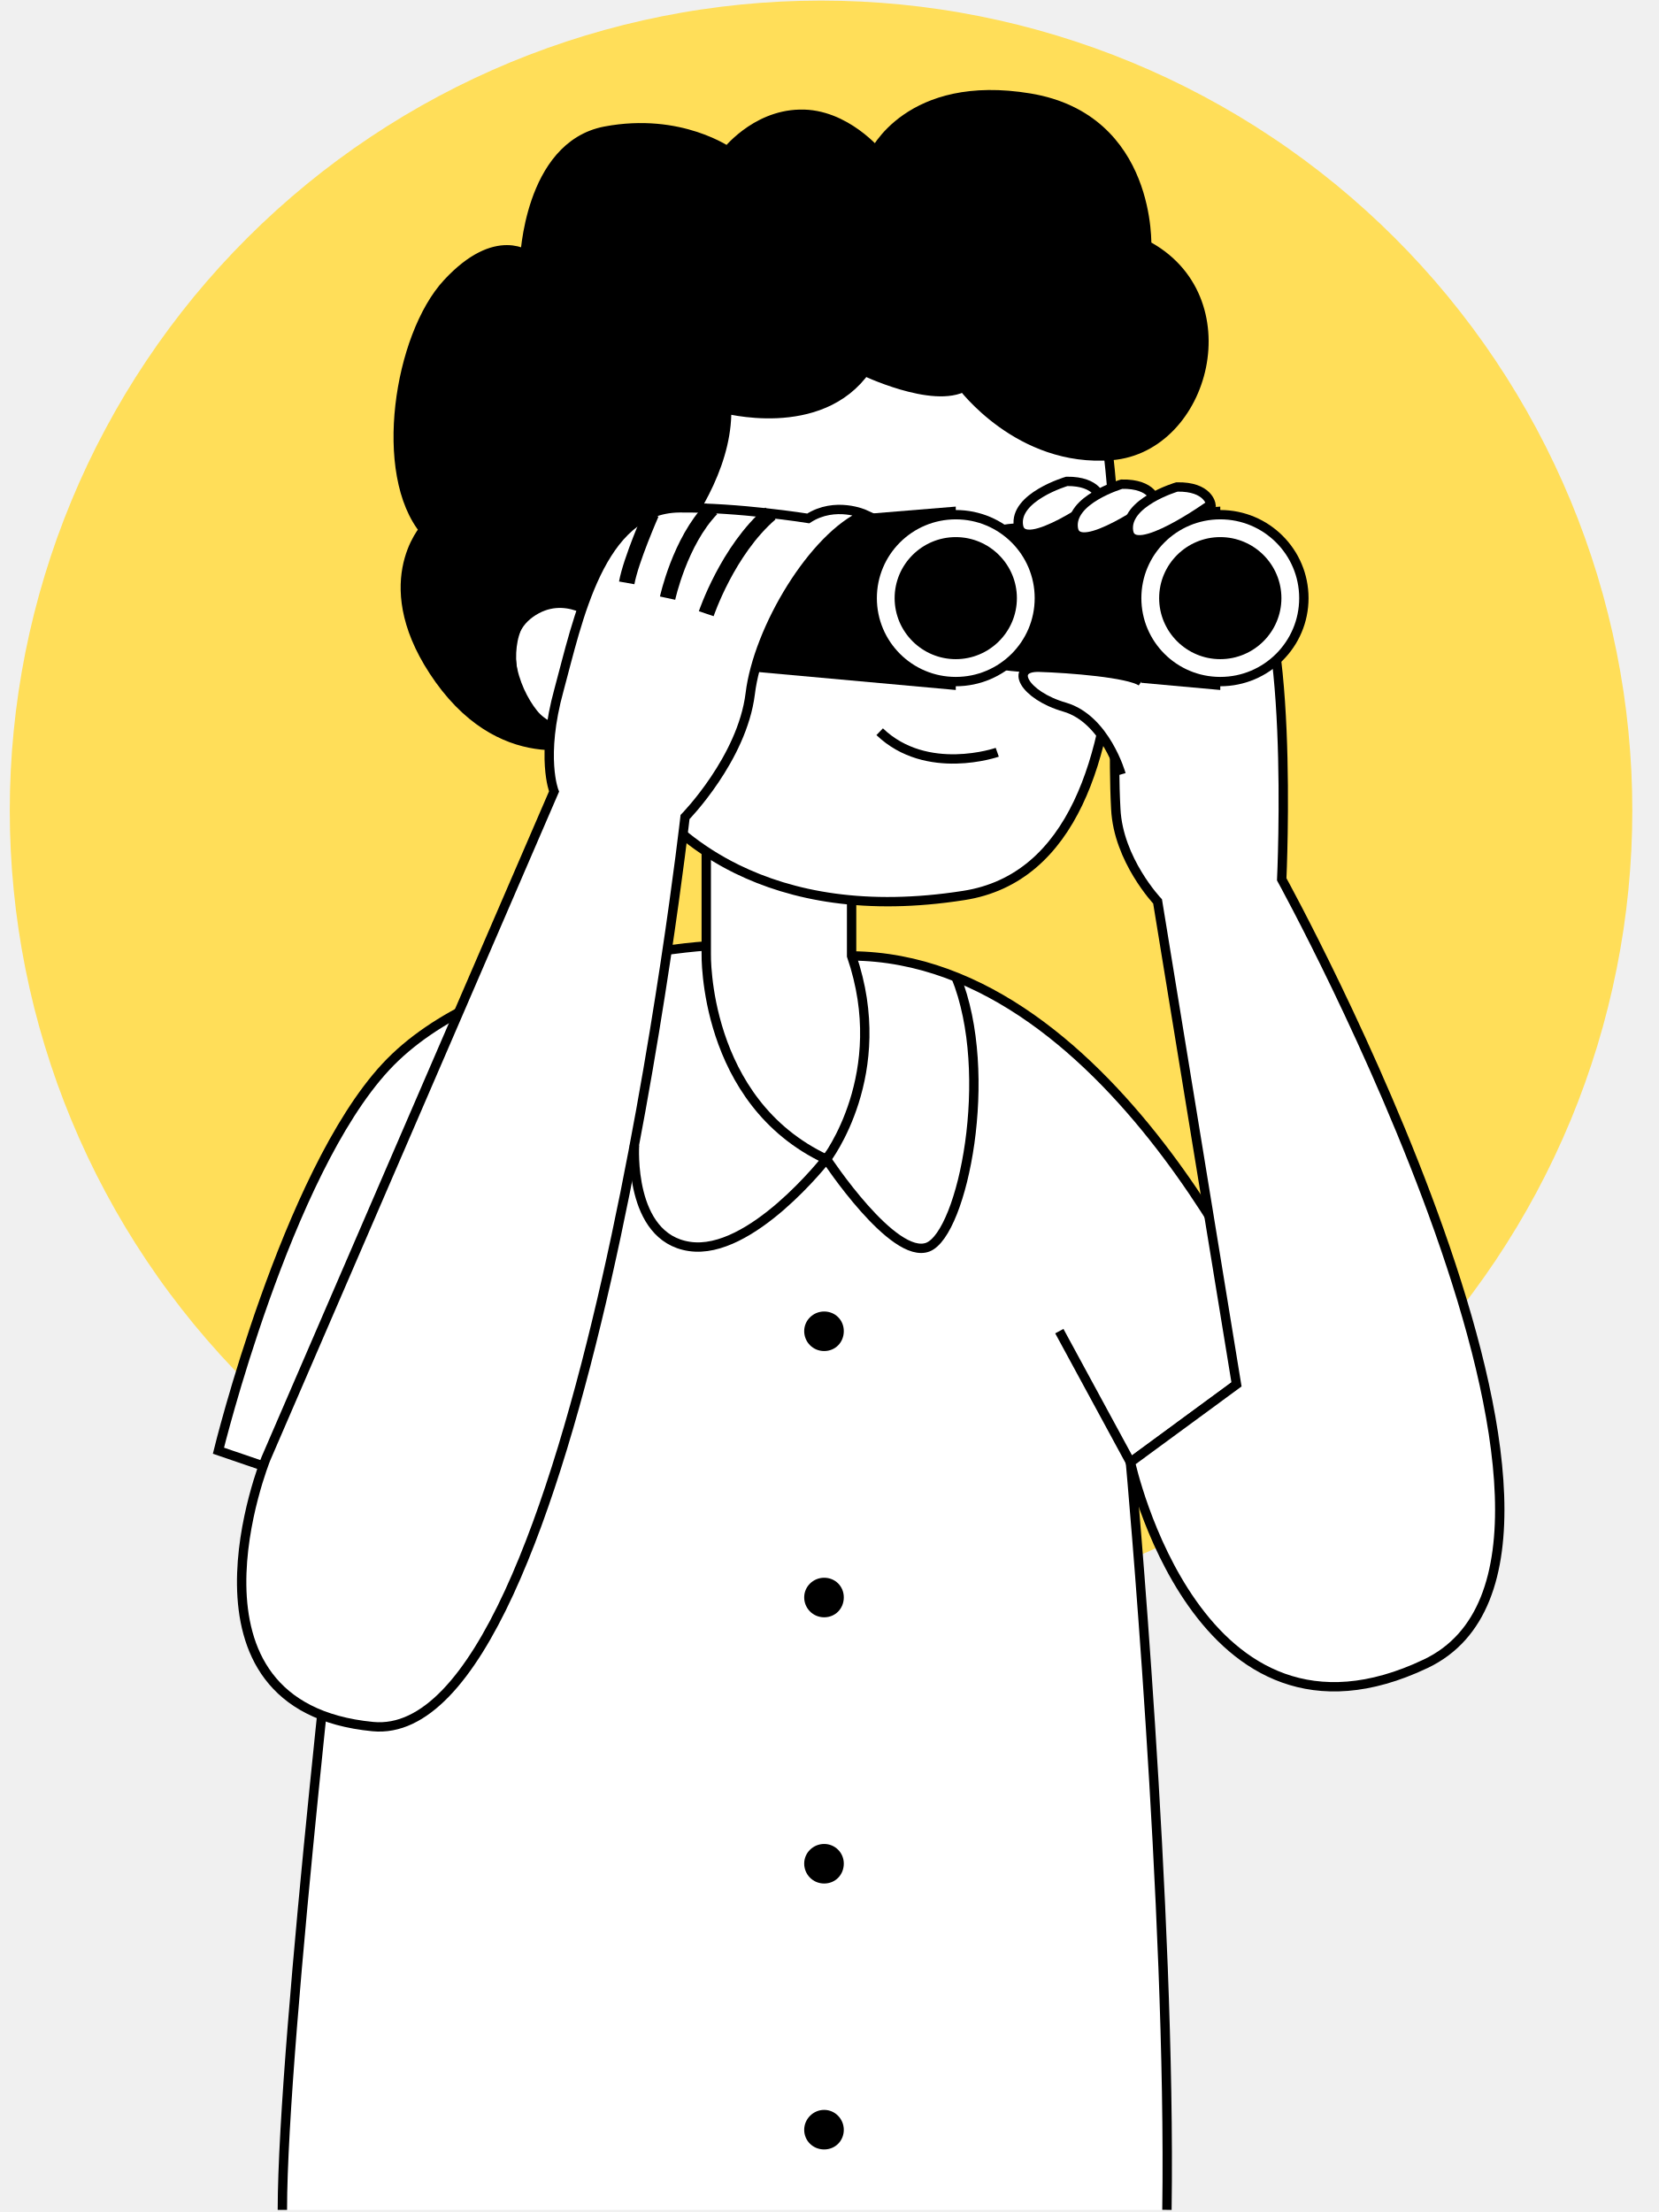
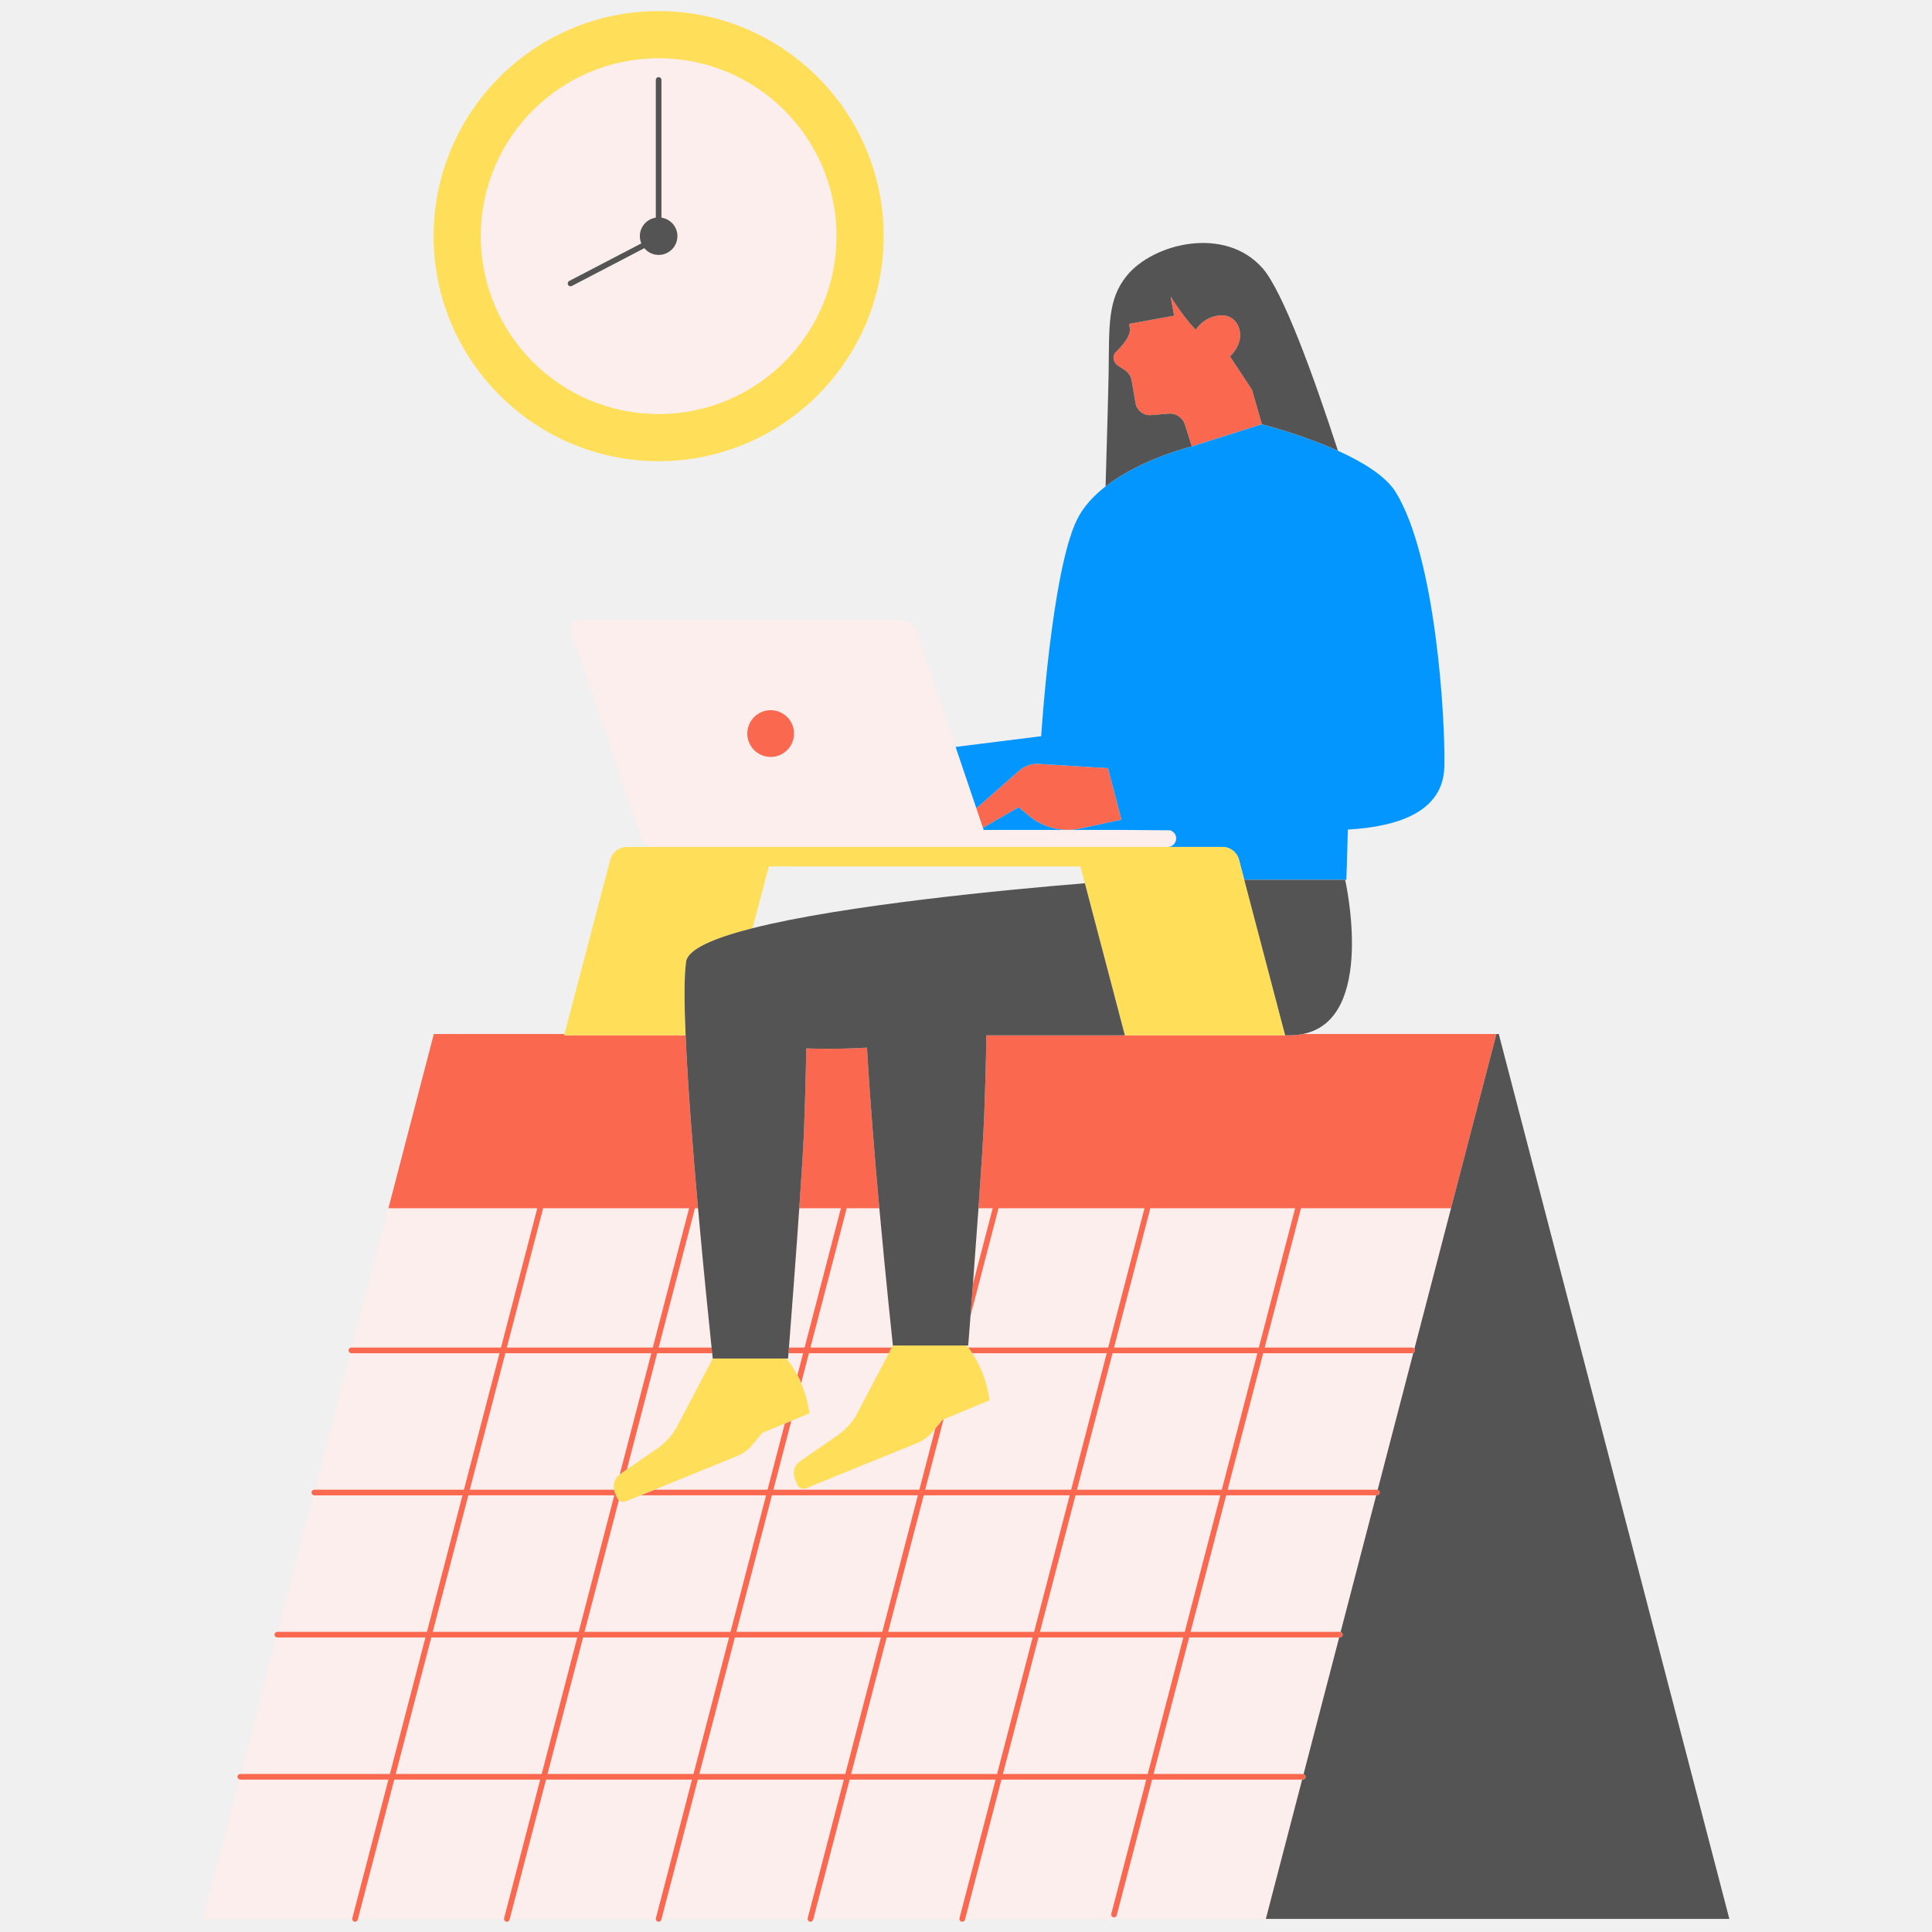
- <svg xmlns="http://www.w3.org/2000/svg" width="300" zoomAndPan="magnify" viewBox="0 0 224.88 300" height="400" preserveAspectRatio="xMidYMid meet" version="1.0">
+ <svg xmlns="http://www.w3.org/2000/svg" width="1080" zoomAndPan="magnify" viewBox="0 0 810 810" height="1080" preserveAspectRatio="xMidYMid meet" version="1.0">
  <defs>
-     <clipPath id="7fee11a253">
-       <path d="M 1.125 0.078 L 222 0.078 L 222 220 L 1.125 220 Z M 1.125 0.078 " clip-rule="nonzero" />
+     <clipPath id="c7916a1e04">
+       <path d="M 85 4.648 L 725.359 4.648 L 725.359 805.648 L 85 805.648 Z M 85 4.648 " clip-rule="nonzero" />
    </clipPath>
-     <clipPath id="bfef3f6e66">
-       <path d="M 29 128 L 174 128 L 174 299.918 L 29 299.918 Z M 29 128 " clip-rule="nonzero" />
+     <clipPath id="0aee9fd54a">
+       <path d="M 99 124 L 628 124 L 628 805.648 L 99 805.648 Z M 99 124 " clip-rule="nonzero" />
    </clipPath>
-     <clipPath id="393031063a">
-       <path d="M 11 110 L 192 110 L 192 299.918 L 11 299.918 Z M 11 110 " clip-rule="nonzero" />
+     <clipPath id="932e16116f">
+       <path d="M 181 4.648 L 539 4.648 L 539 630 L 181 630 Z M 181 4.648 " clip-rule="nonzero" />
    </clipPath>
-     <clipPath id="9b87cc0c10">
-       <path d="M 24 0.078 L 193 0.078 L 193 131 L 24 131 Z M 24 0.078 " clip-rule="nonzero" />
+     <clipPath id="999f9a071b">
+       <path d="M 238 32 L 725.359 32 L 725.359 805 L 238 805 Z M 238 32 " clip-rule="nonzero" />
    </clipPath>
  </defs>
-   <g clip-path="url(#7fee11a253)">
-     <path fill="#ffde59" d="M 1.266 109.922 C 1.266 111.719 1.309 113.516 1.398 115.312 C 1.484 117.109 1.617 118.898 1.797 120.688 C 1.973 122.477 2.191 124.262 2.457 126.039 C 2.719 127.816 3.027 129.59 3.379 131.352 C 3.73 133.113 4.125 134.867 4.562 136.613 C 5 138.355 5.48 140.09 6.004 141.809 C 6.527 143.527 7.09 145.234 7.695 146.926 C 8.305 148.621 8.953 150.297 9.641 151.957 C 10.328 153.617 11.059 155.262 11.828 156.887 C 12.598 158.512 13.406 160.117 14.258 161.703 C 15.105 163.289 15.992 164.852 16.918 166.395 C 17.844 167.934 18.809 169.453 19.809 170.949 C 20.809 172.441 21.844 173.914 22.918 175.355 C 23.992 176.801 25.098 178.215 26.238 179.605 C 27.383 180.996 28.559 182.355 29.766 183.688 C 30.977 185.02 32.219 186.32 33.492 187.594 C 34.766 188.863 36.066 190.105 37.402 191.312 C 38.738 192.52 40.102 193.691 41.492 194.832 C 42.883 195.973 44.305 197.078 45.75 198.148 C 47.195 199.219 48.668 200.254 50.164 201.254 C 51.66 202.254 53.184 203.215 54.727 204.137 C 56.27 205.062 57.836 205.949 59.426 206.797 C 61.016 207.645 62.621 208.449 64.25 209.219 C 65.879 209.988 67.523 210.715 69.188 211.402 C 70.852 212.094 72.531 212.738 74.227 213.344 C 75.922 213.949 77.629 214.516 79.352 215.035 C 81.074 215.559 82.812 216.035 84.559 216.473 C 86.305 216.91 88.062 217.305 89.828 217.656 C 91.594 218.004 93.367 218.312 95.148 218.578 C 96.93 218.84 98.715 219.059 100.508 219.238 C 102.301 219.414 104.094 219.547 105.895 219.633 C 107.691 219.723 109.492 219.766 111.293 219.766 C 113.094 219.766 114.891 219.723 116.691 219.633 C 118.488 219.547 120.285 219.414 122.078 219.238 C 123.867 219.059 125.656 218.84 127.438 218.578 C 129.219 218.312 130.992 218.004 132.758 217.656 C 134.523 217.305 136.281 216.91 138.027 216.473 C 139.773 216.035 141.508 215.559 143.23 215.035 C 144.953 214.516 146.664 213.949 148.359 213.344 C 150.055 212.738 151.734 212.094 153.398 211.402 C 155.062 210.715 156.707 209.988 158.336 209.219 C 159.961 208.449 161.57 207.645 163.156 206.797 C 164.746 205.949 166.312 205.062 167.855 204.137 C 169.402 203.215 170.922 202.254 172.418 201.254 C 173.918 200.254 175.387 199.219 176.836 198.148 C 178.281 197.078 179.699 195.973 181.094 194.832 C 182.484 193.691 183.848 192.52 185.18 191.312 C 186.516 190.105 187.82 188.863 189.094 187.594 C 190.367 186.32 191.605 185.02 192.816 183.688 C 194.027 182.355 195.203 180.996 196.344 179.605 C 197.484 178.215 198.594 176.801 199.668 175.355 C 200.738 173.914 201.777 172.441 202.777 170.949 C 203.777 169.453 204.738 167.934 205.664 166.395 C 206.59 164.852 207.477 163.289 208.328 161.703 C 209.176 160.117 209.984 158.512 210.754 156.887 C 211.523 155.262 212.254 153.617 212.945 151.957 C 213.633 150.297 214.281 148.621 214.887 146.926 C 215.492 145.234 216.059 143.527 216.582 141.809 C 217.105 140.09 217.582 138.355 218.02 136.613 C 218.457 134.867 218.852 133.113 219.203 131.352 C 219.555 129.59 219.863 127.816 220.129 126.039 C 220.391 124.262 220.613 122.477 220.789 120.688 C 220.965 118.898 221.098 117.109 221.188 115.312 C 221.273 113.516 221.32 111.719 221.32 109.922 C 221.32 108.125 221.273 106.328 221.188 104.531 C 221.098 102.738 220.965 100.945 220.789 99.156 C 220.613 97.367 220.391 95.582 220.129 93.805 C 219.863 92.027 219.555 90.258 219.203 88.492 C 218.852 86.73 218.457 84.977 218.02 83.234 C 217.582 81.488 217.105 79.758 216.582 78.035 C 216.059 76.316 215.492 74.609 214.887 72.918 C 214.281 71.227 213.633 69.547 212.945 67.887 C 212.254 66.227 211.523 64.586 210.754 62.957 C 209.984 61.332 209.176 59.73 208.328 58.145 C 207.477 56.559 206.59 54.996 205.664 53.453 C 204.738 51.91 203.777 50.391 202.777 48.898 C 201.777 47.402 200.738 45.934 199.668 44.488 C 198.594 43.047 197.484 41.629 196.344 40.238 C 195.203 38.852 194.027 37.488 192.816 36.156 C 191.605 34.824 190.367 33.523 189.094 32.254 C 187.82 30.98 186.516 29.742 185.18 28.535 C 183.848 27.328 182.484 26.152 181.094 25.012 C 179.699 23.871 178.281 22.766 176.836 21.695 C 175.387 20.625 173.918 19.59 172.418 18.594 C 170.922 17.594 169.402 16.633 167.855 15.707 C 166.312 14.785 164.746 13.898 163.156 13.051 C 161.57 12.203 159.961 11.395 158.336 10.625 C 156.707 9.859 155.062 9.129 153.398 8.441 C 151.734 7.754 150.055 7.105 148.359 6.5 C 146.664 5.895 144.953 5.332 143.23 4.809 C 141.508 4.289 139.773 3.809 138.027 3.371 C 136.281 2.934 134.523 2.543 132.758 2.191 C 130.992 1.84 129.219 1.531 127.438 1.27 C 125.656 1.004 123.867 0.785 122.078 0.609 C 120.285 0.434 118.488 0.301 116.691 0.211 C 114.891 0.125 113.094 0.078 111.293 0.078 C 109.492 0.078 107.691 0.125 105.895 0.211 C 104.094 0.301 102.301 0.434 100.508 0.609 C 98.715 0.785 96.93 1.004 95.148 1.27 C 93.367 1.531 91.594 1.84 89.828 2.191 C 88.062 2.543 86.305 2.934 84.559 3.371 C 82.812 3.809 81.074 4.289 79.352 4.809 C 77.629 5.332 75.922 5.895 74.227 6.5 C 72.531 7.105 70.852 7.754 69.188 8.441 C 67.523 9.129 65.879 9.859 64.25 10.625 C 62.621 11.395 61.016 12.203 59.426 13.051 C 57.836 13.898 56.27 14.785 54.727 15.707 C 53.184 16.633 51.66 17.594 50.164 18.594 C 48.668 19.59 47.195 20.625 45.75 21.695 C 44.305 22.766 42.883 23.871 41.492 25.012 C 40.102 26.152 38.738 27.328 37.402 28.535 C 36.066 29.742 34.766 30.98 33.492 32.254 C 32.219 33.523 30.977 34.824 29.766 36.156 C 28.559 37.488 27.383 38.852 26.238 40.238 C 25.098 41.629 23.992 43.047 22.918 44.488 C 21.844 45.934 20.809 47.402 19.809 48.898 C 18.809 50.391 17.844 51.91 16.918 53.453 C 15.992 54.996 15.105 56.559 14.258 58.145 C 13.406 59.73 12.598 61.332 11.828 62.957 C 11.059 64.586 10.328 66.227 9.641 67.887 C 8.953 69.547 8.305 71.227 7.695 72.918 C 7.09 74.609 6.527 76.316 6.004 78.035 C 5.48 79.758 5 81.488 4.562 83.234 C 4.125 84.977 3.73 86.73 3.379 88.492 C 3.027 90.258 2.719 92.027 2.457 93.805 C 2.191 95.582 1.973 97.367 1.797 99.156 C 1.617 100.945 1.484 102.738 1.398 104.531 C 1.309 106.328 1.266 108.125 1.266 109.922 Z M 1.266 109.922 " fill-opacity="1" fill-rule="nonzero" />
+   <g clip-path="url(#c7916a1e04)">
+     <path fill="#fbeeec" d="M 628.363 433.504 L 546.25 433.504 C 577.289 427.387 563.961 368.867 563.961 368.867 L 564.457 368.867 C 564.457 368.867 564.797 360.578 565.102 347.805 C 585.961 346.594 605.129 340.492 605.555 321.371 C 605.996 301.352 601.98 233.387 585.105 206.242 C 580.902 199.477 571.152 193.602 560.945 188.98 C 550.926 158.215 537.895 122.027 529.211 112.305 C 513.371 94.57 483.598 102.02 472.512 115.473 C 464.215 125.539 465.094 136.945 464.805 155.695 C 464.691 163.148 464.09 184.477 463.52 203.91 C 458.477 207.84 454.113 212.527 451.453 218.031 C 440.836 239.969 436.52 308.652 436.52 308.652 L 400.641 313.148 L 384.168 264.461 C 383.266 261.805 380.777 260.02 377.977 260.02 L 242.98 260.02 C 240.512 260.02 238.777 262.438 239.566 264.773 L 268.617 350.641 C 269.516 353.293 272.004 355.082 274.809 355.082 L 262.809 355.082 C 259.543 355.082 256.691 357.281 255.859 360.438 L 236.648 433.504 L 181.883 433.504 L 162.848 506.562 L 147.629 564.973 L 147.32 564.973 C 146.664 564.973 146.137 565.5 146.137 566.152 C 146.137 566.703 146.52 567.141 147.027 567.277 L 132.098 624.562 L 131.789 624.562 C 131.137 624.562 130.609 625.094 130.609 625.746 C 130.609 626.297 130.988 626.734 131.496 626.867 L 116.57 684.156 L 116.262 684.156 C 115.609 684.156 115.078 684.684 115.078 685.336 C 115.078 685.887 115.461 686.328 115.969 686.461 L 101.039 743.75 L 100.73 743.75 C 100.078 743.75 99.551 744.277 99.551 744.93 C 99.551 745.48 99.934 745.918 100.438 746.055 L 85.203 804.523 L 147.688 804.523 C 147.688 805.047 148.016 805.527 148.547 805.664 C 148.648 805.691 148.75 805.703 148.848 805.703 C 149.371 805.703 149.852 805.352 149.988 804.82 L 150.066 804.523 L 211.328 804.523 C 211.328 805.047 211.66 805.527 212.191 805.668 C 212.293 805.691 212.391 805.707 212.488 805.707 C 213.016 805.707 213.492 805.352 213.633 804.824 L 213.711 804.523 L 274.973 804.523 C 274.973 805.051 275.305 805.531 275.836 805.668 C 275.934 805.695 276.035 805.707 276.133 805.707 C 276.66 805.707 277.137 805.355 277.277 804.824 L 277.355 804.527 L 338.617 804.527 C 338.617 805.051 338.949 805.531 339.48 805.668 C 339.578 805.695 339.68 805.707 339.777 805.707 C 340.301 805.707 340.781 805.355 340.918 804.824 L 340.996 804.527 L 402.262 804.527 C 402.262 805.051 402.59 805.531 403.121 805.672 C 403.223 805.695 403.324 805.711 403.422 805.711 C 403.945 805.711 404.426 805.355 404.562 804.828 L 404.641 804.527 L 725.043 804.527 Z M 452.984 363.242 L 454.836 370.297 C 421.988 372.988 353.906 379.426 315.516 389.156 L 322.332 363.246 L 452.984 363.246 Z M 181.777 99.004 C 181.777 46.977 224.105 4.648 276.133 4.648 C 328.16 4.648 370.488 46.977 370.488 99.004 C 370.488 151.031 328.16 193.359 276.133 193.359 C 224.105 193.359 181.777 151.031 181.777 99.004 Z M 181.777 99.004 " fill-opacity="1" fill-rule="nonzero" />
  </g>
-   <g clip-path="url(#bfef3f6e66)">
-     <path fill="#ffffff" d="M 38.238 299.707 C 38.238 276.777 46.867 202.66 46.867 202.66 L 29.566 196.75 C 29.566 196.75 38.746 159.289 52.238 144.723 C 65.734 130.152 95.727 128.293 95.727 128.293 C 103.297 137.203 115.438 129.645 115.438 129.645 C 151.605 129.898 173.773 183.277 173.773 183.277 L 153.254 198.355 C 153.254 198.355 158.797 259.211 158.203 299.707 " fill-opacity="1" fill-rule="nonzero" />
+   <g clip-path="url(#0aee9fd54a)">
+     <path fill="#f9684f" d="M 162.848 506.562 L 181.883 433.504 L 236.648 433.504 L 236.504 434.059 L 287.438 434.059 C 288.332 454.969 290.465 482.082 292.652 506.562 L 291.293 506.562 C 291.293 506.039 290.961 505.555 290.43 505.418 C 289.805 505.246 289.152 505.633 288.988 506.262 L 288.91 506.562 L 227.648 506.562 C 227.648 506.039 227.316 505.555 226.789 505.418 C 226.164 505.246 225.512 505.633 225.348 506.262 L 225.27 506.562 Z M 352.633 506.262 C 352.797 505.633 353.449 505.246 354.074 505.418 C 354.605 505.555 354.938 506.035 354.938 506.562 L 368.668 506.562 C 366.672 484.625 364.645 459.945 363.492 439.23 C 349.035 440.078 337.996 439.539 337.996 439.539 C 337.996 439.539 337.973 450.297 337.082 473.875 C 336.828 480.613 336.043 492.945 335.102 506.562 L 352.555 506.562 Z M 540.734 434.059 C 540.148 434.059 539.496 434.059 538.809 434.059 C 538.223 434.059 537.613 434.059 536.961 434.059 C 508.02 434.059 413.516 434.066 413.516 434.066 C 413.516 434.066 413.492 444.824 412.602 468.402 C 412.316 476.031 411.348 490.84 410.238 506.562 L 416.199 506.562 L 416.277 506.262 C 416.441 505.633 417.078 505.242 417.715 505.418 C 418.25 505.555 418.578 506.035 418.578 506.562 L 479.84 506.562 L 479.918 506.262 C 480.082 505.633 480.719 505.242 481.359 505.418 C 481.891 505.555 482.223 506.035 482.223 506.562 L 543.004 506.562 L 543.562 504.41 C 543.727 503.781 544.367 503.387 545.004 503.566 C 545.633 503.727 546.016 504.375 545.848 505.004 L 545.441 506.562 L 608.348 506.562 L 627.387 433.504 L 546.254 433.504 C 544.539 433.844 542.727 434.059 540.734 434.059 Z M 178.375 686.52 L 163.461 743.75 L 165.902 743.75 L 180.816 686.52 Z M 209.434 567.336 L 194.52 624.562 L 196.961 624.562 L 211.875 567.336 Z M 162.848 746.113 L 147.703 804.227 C 147.68 804.324 147.688 804.422 147.688 804.523 C 147.688 805.047 148.016 805.527 148.547 805.664 C 148.648 805.691 148.75 805.703 148.848 805.703 C 149.371 805.703 149.852 805.352 149.988 804.82 L 150.066 804.523 L 165.289 746.113 Z M 193.902 626.926 L 178.992 684.156 L 181.434 684.156 L 196.348 626.926 Z M 227.633 506.859 C 227.66 506.758 227.652 506.66 227.652 506.559 C 227.652 506.035 227.32 505.555 226.789 505.418 C 226.164 505.242 225.512 505.633 225.348 506.262 L 225.27 506.559 L 210.051 564.969 L 212.492 564.969 Z M 226.488 746.113 L 211.344 804.227 C 211.32 804.324 211.328 804.422 211.328 804.523 C 211.328 805.047 211.66 805.527 212.191 805.664 C 212.289 805.691 212.391 805.703 212.488 805.703 C 213.016 805.703 213.492 805.352 213.633 804.82 L 213.711 804.523 L 228.93 746.113 Z M 242.02 686.52 L 227.105 743.75 L 229.547 743.75 L 244.461 686.52 Z M 259.48 628.883 C 259.164 628.602 258.887 628.266 258.719 627.848 L 258.344 626.926 L 257.547 626.926 L 242.633 684.156 L 245.074 684.156 Z M 291.293 506.562 C 291.293 506.039 290.965 505.555 290.434 505.418 C 289.805 505.246 289.152 505.633 288.992 506.262 L 288.914 506.562 L 273.691 564.973 L 276.137 564.973 L 291.277 506.859 C 291.301 506.758 291.293 506.66 291.293 506.562 Z M 259.945 618.078 L 262.809 616.102 L 275.52 567.336 L 273.078 567.336 L 259.828 618.172 C 259.871 618.145 259.902 618.105 259.945 618.078 Z M 292.574 746.113 L 290.133 746.113 L 274.988 804.227 C 274.965 804.324 274.973 804.422 274.973 804.523 C 274.973 805.047 275.305 805.527 275.832 805.664 C 275.934 805.691 276.035 805.703 276.133 805.703 C 276.656 805.703 277.137 805.352 277.273 804.82 L 277.352 804.523 Z M 305.66 686.52 L 290.746 743.75 L 293.191 743.75 L 308.102 686.52 Z M 324.246 624.562 L 331.773 595.68 L 329.035 596.816 L 321.805 624.562 Z M 336.719 567.336 L 334.316 576.559 C 334.91 577.691 335.418 578.809 335.887 579.906 L 339.16 567.336 Z M 354.938 506.562 C 354.938 506.039 354.605 505.555 354.074 505.418 C 353.449 505.246 352.801 505.633 352.633 506.262 L 352.555 506.562 L 337.336 564.973 L 339.777 564.973 L 354.922 506.859 C 354.945 506.758 354.938 506.66 354.938 506.562 Z M 321.191 626.926 L 306.277 684.156 L 308.719 684.156 L 323.633 626.926 Z M 395.137 595.262 L 392.145 598.863 L 385.449 624.562 L 387.891 624.562 L 395.574 595.078 Z M 406.902 551.613 L 418.562 506.859 C 418.59 506.758 418.578 506.66 418.578 506.559 C 418.578 506.035 418.25 505.555 417.719 505.418 C 417.078 505.242 416.441 505.633 416.277 506.262 L 416.199 506.559 L 407.906 538.383 C 407.535 543.301 407.191 547.801 406.902 551.613 Z M 369.305 686.52 L 354.391 743.75 L 356.836 743.75 L 371.746 686.52 Z M 353.777 746.113 L 338.633 804.227 C 338.605 804.324 338.617 804.422 338.617 804.523 C 338.617 805.047 338.945 805.527 339.477 805.664 C 339.578 805.691 339.676 805.703 339.777 805.703 C 340.301 805.703 340.781 805.352 340.918 804.82 L 340.996 804.523 L 356.215 746.113 Z M 384.832 626.926 L 369.922 684.156 L 372.359 684.156 L 387.273 626.926 Z M 451.531 624.562 L 466.445 567.336 L 464.004 567.336 L 449.094 624.562 Z M 417.418 746.113 L 402.277 804.227 C 402.25 804.324 402.258 804.422 402.258 804.523 C 402.258 805.047 402.59 805.527 403.121 805.664 C 403.219 805.691 403.32 805.703 403.418 805.703 C 403.945 805.703 404.422 805.352 404.562 804.82 L 404.641 804.523 L 419.859 746.113 Z M 467.062 564.973 L 482.207 506.859 C 482.234 506.758 482.223 506.66 482.223 506.559 C 482.223 506.035 481.895 505.555 481.359 505.418 C 480.723 505.242 480.086 505.633 479.922 506.262 L 479.844 506.559 L 464.621 564.969 L 467.062 564.969 Z M 448.477 626.926 L 433.562 684.156 L 436.004 684.156 L 450.918 626.926 Z M 432.949 686.52 L 418.035 743.75 L 420.477 743.75 L 435.387 686.52 Z M 530.223 564.973 L 545.441 506.562 L 545.848 505.004 C 546.012 504.375 545.633 503.727 545 503.566 C 544.363 503.387 543.727 503.781 543.562 504.41 L 543 506.562 L 527.781 564.973 Z M 514.691 624.562 L 529.605 567.336 L 527.168 567.336 L 512.254 624.562 Z M 465.922 802.371 C 465.754 803.004 466.133 803.648 466.766 803.812 C 466.863 803.84 466.965 803.852 467.062 803.852 C 467.59 803.852 468.066 803.496 468.207 802.969 L 483.023 746.113 L 480.582 746.113 Z M 496.109 686.52 L 481.195 743.75 L 483.637 743.75 L 498.547 686.52 Z M 511.637 626.926 L 496.723 684.156 L 499.164 684.156 L 514.078 626.926 Z M 209.434 567.336 L 298.586 567.336 C 298.516 566.68 298.434 565.895 298.336 564.973 L 147.316 564.973 C 146.664 564.973 146.137 565.5 146.137 566.152 C 146.137 566.703 146.52 567.141 147.023 567.277 C 147.121 567.301 147.215 567.336 147.316 567.336 Z M 467.062 564.973 L 405.887 564.973 C 406.496 565.75 407.062 566.539 407.598 567.336 L 592.066 567.336 C 592.234 567.336 592.391 567.297 592.539 567.234 C 592.953 567.051 593.246 566.637 593.246 566.152 C 593.246 565.891 593.145 565.66 593 565.461 C 592.781 565.172 592.453 564.973 592.066 564.973 Z M 339.16 567.336 L 372.648 567.336 L 373.891 564.973 L 330.766 564.973 C 330.695 565.891 330.637 566.676 330.582 567.336 Z M 193.902 626.926 L 258.344 626.926 L 257.742 625.449 C 257.625 625.156 257.543 624.859 257.469 624.562 L 131.789 624.562 C 131.137 624.562 130.609 625.094 130.609 625.746 C 130.609 626.297 130.988 626.734 131.496 626.867 C 131.594 626.895 131.688 626.93 131.789 626.93 L 193.902 626.93 Z M 514.691 624.562 L 274.367 624.562 L 268.559 626.926 L 577.293 626.926 C 577.945 626.926 578.473 626.398 578.473 625.746 C 578.473 625.195 578.09 624.758 577.586 624.621 C 577.488 624.598 577.395 624.562 577.293 624.562 Z M 178.375 686.52 L 561.762 686.52 C 562.414 686.52 562.945 685.992 562.945 685.34 C 562.945 684.789 562.562 684.348 562.055 684.215 C 561.957 684.191 561.867 684.156 561.762 684.156 L 116.262 684.156 C 115.609 684.156 115.078 684.684 115.078 685.336 C 115.078 685.887 115.461 686.328 115.969 686.461 C 116.062 686.484 116.156 686.52 116.262 686.52 Z M 162.848 746.113 L 546.234 746.113 C 546.887 746.113 547.414 745.582 547.414 744.93 C 547.414 744.379 547.035 743.941 546.527 743.809 C 546.43 743.781 546.336 743.746 546.234 743.746 L 100.73 743.746 C 100.078 743.746 99.551 744.277 99.551 744.93 C 99.551 745.477 99.934 745.918 100.438 746.051 C 100.535 746.078 100.629 746.113 100.73 746.113 Z M 529.07 177.867 L 524.895 163.383 L 515.684 149.422 C 517.207 148.008 518.578 146.109 519.465 143.508 C 521.219 138.352 518.191 131.004 510.332 132.359 C 505.723 133.152 502.898 135.988 501.344 138.199 C 501.344 138.199 497.453 134.797 490.766 124.281 L 492.27 132.348 L 485.047 133.664 L 473.391 135.789 C 473.504 136.453 473.621 137.098 473.703 137.656 C 474.156 140.637 470.727 144.836 467.773 147.66 C 466.09 149.27 466.812 152.164 468.809 153.363 L 471.543 155.141 C 473.082 156.141 474.133 157.738 474.441 159.547 L 474.934 162.418 L 476.062 168.996 C 476.578 171.996 479.223 174.152 482.262 174.059 L 489.949 173.426 C 493.012 173.176 495.84 175.07 496.773 178 L 499.684 187.156 Z M 431.523 342.129 C 437.512 347.066 445.43 348.992 453.02 347.359 L 470.184 343.66 L 464.527 322.047 L 436.078 320.312 C 432.926 319.945 429.77 320.934 427.387 323.027 L 409.344 338.883 L 412.113 347.062 L 427.078 338.465 Z M 332.898 307.551 C 332.898 302.141 328.516 297.758 323.105 297.758 C 317.695 297.758 313.309 302.145 313.309 307.551 C 313.309 312.961 317.695 317.348 323.105 317.348 C 328.516 317.348 332.898 312.961 332.898 307.551 Z M 332.898 307.551 " fill-opacity="1" fill-rule="nonzero" />
  </g>
-   <g clip-path="url(#393031063a)">
-     <path stroke-linecap="butt" transform="matrix(-4.230172, 0, 0, 4.223099, 221.3187, 0.0800007)" fill="none" stroke-linejoin="miter" d="M 43.28 70.95 C 43.28 65.52 41.24 47.97 41.24 47.97 L 45.33 46.57 C 45.33 46.57 43.16 37.7 39.97 34.25 C 36.78 30.8 29.69 30.36 29.69 30.36 C 27.9 32.47 25.03 30.68 25.03 30.68 C 16.48 30.74 11.24 43.38 11.24 43.38 L 16.09 46.95 C 16.09 46.95 14.78 61.36 14.92 70.95 " stroke="#000000" stroke-width="0.3" stroke-opacity="1" stroke-miterlimit="10" />
+   <path fill="#0496ff" d="M 605.555 321.371 C 605.129 340.492 585.961 346.594 565.102 347.805 C 564.797 360.578 564.457 368.867 564.457 368.867 L 521.664 368.867 L 519.449 360.441 C 518.617 357.285 515.766 355.086 512.5 355.086 L 489.562 355.086 C 491.531 355.086 493.125 353.488 493.125 351.52 C 493.125 349.887 492.02 348.523 490.52 348.105 C 479.25 348.031 471.305 347.957 471.305 347.957 L 412.414 347.957 L 412.109 347.062 L 427.074 338.465 L 431.523 342.133 C 437.508 347.07 445.43 348.996 453.016 347.359 L 470.184 343.66 L 464.527 322.051 L 436.078 320.312 C 432.926 319.949 429.766 320.934 427.383 323.031 L 409.344 338.883 L 400.637 313.152 L 436.52 308.652 C 436.52 308.652 440.836 239.977 451.453 218.031 C 454.117 212.527 458.477 207.844 463.52 203.914 C 478.57 192.176 499.68 187.164 499.68 187.164 L 529.066 177.871 C 529.066 177.871 545.527 182 560.941 188.984 C 571.148 193.605 580.898 199.48 585.105 206.242 C 601.98 233.387 606 301.352 605.555 321.371 Z M 605.555 321.371 " fill-opacity="1" fill-rule="nonzero" />
+   <g clip-path="url(#932e16116f)">
+     <path fill="#ffde59" d="M 407.598 567.336 C 413.895 576.766 414.863 587.066 414.863 587.066 L 395.574 595.078 L 395.137 595.258 L 392.145 598.863 L 390.887 600.383 C 389.219 602.391 387.082 603.957 384.664 604.941 L 337.965 623.941 C 336.504 624.535 334.836 623.832 334.242 622.371 L 333.266 619.973 C 332.18 617.305 333.094 614.238 335.469 612.602 L 350.98 601.902 C 354.082 599.762 356.715 597.02 358.73 593.836 L 372.652 567.328 L 373.891 564.969 L 374.348 564.098 L 405.176 564.098 C 405.418 564.387 405.656 564.676 405.887 564.969 C 406.496 565.75 407.062 566.539 407.598 567.336 Z M 335.887 579.906 C 335.418 578.809 334.91 577.691 334.316 576.559 C 333.082 574.207 331.543 571.828 329.652 569.57 L 298.824 569.57 L 283.207 599.309 C 281.195 602.492 278.559 605.234 275.457 607.375 L 262.809 616.102 L 259.945 618.078 C 259.902 618.105 259.867 618.145 259.828 618.172 C 257.801 619.645 256.898 622.176 257.469 624.562 C 257.543 624.859 257.625 625.156 257.746 625.445 L 258.348 626.926 L 258.719 627.844 C 258.891 628.262 259.164 628.598 259.48 628.879 C 260.27 629.578 261.402 629.84 262.441 629.414 L 268.559 626.926 L 274.367 624.562 L 309.141 610.414 C 311.559 609.43 313.699 607.863 315.363 605.855 L 319.617 600.73 L 329.035 596.816 L 331.777 595.68 L 339.344 592.539 C 339.34 592.539 338.789 586.762 335.887 579.906 Z M 521.664 368.867 L 519.449 360.441 C 518.621 357.285 515.766 355.086 512.504 355.086 L 262.809 355.086 C 259.547 355.086 256.695 357.285 255.863 360.441 L 236.648 433.508 L 236.504 434.062 L 287.438 434.062 C 286.844 420.141 286.805 408.969 287.668 403.16 C 288.445 397.93 299.352 393.254 315.516 389.156 L 322.328 363.246 L 452.98 363.246 L 454.836 370.301 L 467.98 420.293 L 471.602 434.062 L 536.957 434.062 C 537.613 434.062 538.223 434.062 538.805 434.062 Z M 276.133 193.359 C 224.105 193.359 181.781 151.031 181.781 99.004 C 181.781 46.977 224.105 4.648 276.133 4.648 C 328.16 4.648 370.488 46.977 370.488 99.004 C 370.488 151.031 328.16 193.359 276.133 193.359 Z M 276.133 173.59 C 317.324 173.59 350.719 140.195 350.719 99.004 C 350.719 57.812 317.324 24.418 276.133 24.418 C 234.941 24.418 201.551 57.812 201.551 99.004 C 201.551 140.195 234.941 173.59 276.133 173.59 Z M 276.133 173.59 " fill-opacity="1" fill-rule="nonzero" />
  </g>
-   <path stroke-linecap="butt" transform="matrix(-4.230172, 0, 0, 4.223099, 221.3187, 0.0800007)" fill-opacity="1" fill="#ffffff" fill-rule="nonzero" stroke-linejoin="miter" d="M 29.69 25.97 L 29.69 30.61 C 29.69 30.61 29.8 35.35 25.84 37.21 C 25.84 37.21 23.73 34.47 25.03 30.68 L 25.03 27.23 Z M 29.69 25.97 " stroke="#000000" stroke-width="0.3" stroke-opacity="1" stroke-miterlimit="10" />
-   <path stroke-linecap="butt" transform="matrix(-4.230172, 0, 0, 4.223099, 221.3187, 0.0800007)" fill-opacity="1" fill="#ffffff" fill-rule="nonzero" stroke-linejoin="miter" d="M 32.88 23.37 C 32.46 24.65 31.19 26.67 28.71 27.89 C 26.94 28.76 24.56 29.23 21.44 28.74 C 14.37 27.65 17.05 12.73 17.05 12.73 C 17.05 12.73 17.21 10.29 25.36 9.48 C 31.44 8.88 32.84 15.57 33.05 19.74 C 33.52 19.31 34.19 19 35.07 19.39 C 36.84 20.18 35.79 24.74 32.88 23.37 Z M 32.88 23.37 " stroke="#000000" stroke-width="0.3" stroke-opacity="1" stroke-miterlimit="10" />
-   <path fill="#000000" d="M 98.051 54.938 C 98.051 54.938 111.039 58.57 117.086 49.828 C 117.086 49.828 126.605 54.43 130.707 51.98 C 130.707 51.98 138.324 62.371 150.676 61.355 C 162.984 60.344 168.355 40.367 155.031 33.527 C 155.031 33.527 155.793 16.422 139.551 13.719 C 123.348 11.02 118.781 21.152 118.781 21.152 C 118.781 21.152 114.379 15.746 108.414 15.918 C 102.449 16.043 98.688 21.027 98.688 21.027 C 98.688 21.027 92.172 16.297 82.105 18.195 C 72.078 20.098 71.527 35.176 71.527 35.176 C 71.527 35.176 67.469 31.668 60.953 38.68 C 54.438 45.691 51.562 64.27 57.949 71.832 C 57.949 71.832 50.926 79.391 59.895 91.934 C 68.906 104.477 80.117 99.871 80.117 99.871 C 80.117 99.871 74.699 100.465 71.953 97.043 C 69.203 93.621 66.664 86.359 71.613 82.809 C 76.605 79.262 81.383 83.484 81.383 83.484 C 81.383 83.484 98.727 69.086 98.051 54.938 Z M 98.051 54.938 " fill-opacity="1" fill-rule="nonzero" />
-   <g clip-path="url(#9b87cc0c10)">
-     <path stroke-linecap="butt" transform="matrix(-4.230172, 0, 0, 4.223099, 221.3187, 0.0800007)" fill="none" stroke-linejoin="miter" d="M 29.14 12.99 C 29.14 12.99 26.07 13.85 24.64 11.78 C 24.64 11.78 22.39 12.87 21.42 12.29 C 21.42 12.29 19.62 14.75 16.7 14.51 C 13.79 14.27 12.52 9.54 15.67 7.92 C 15.67 7.92 15.49 3.87 19.33 3.23 C 23.16 2.59 24.24 4.99 24.24 4.99 C 24.24 4.99 25.28 3.71 26.69 3.75 C 28.1 3.78 28.99 4.96 28.99 4.96 C 28.99 4.96 30.53 3.84 32.91 4.29 C 35.28 4.74 35.41 8.31 35.41 8.31 C 35.41 8.31 36.37 7.48 37.91 9.14 C 39.45 10.8 40.13 15.2 38.62 16.99 C 38.62 16.99 40.28 18.78 38.16 21.75 C 36.03 24.72 33.38 23.63 33.38 23.63 C 33.38 23.63 34.66 23.77 35.31 22.96 C 35.96 22.15 36.56 20.43 35.39 19.59 C 34.21 18.75 33.08 19.75 33.08 19.75 C 33.08 19.75 28.98 16.34 29.14 12.99 Z M 29.14 12.99 " stroke="#000000" stroke-width="0.5" stroke-opacity="1" stroke-miterlimit="10" />
+   <g clip-path="url(#999f9a071b)">
+     <path fill="#545454" d="M 725.043 804.523 L 530.707 804.523 L 545.926 746.113 L 546.234 746.113 C 546.887 746.113 547.414 745.582 547.414 744.93 C 547.414 744.379 547.031 743.941 546.523 743.809 L 561.453 686.52 L 561.762 686.52 C 562.414 686.52 562.945 685.992 562.945 685.336 C 562.945 684.789 562.562 684.348 562.055 684.215 L 576.984 626.926 L 577.293 626.926 C 577.945 626.926 578.473 626.398 578.473 625.746 C 578.473 625.195 578.09 624.754 577.586 624.621 L 592.539 567.23 C 592.957 567.051 593.25 566.637 593.25 566.152 C 593.25 565.891 593.148 565.656 593 565.461 L 627.387 433.504 L 628.363 433.504 Z M 496.77 178 C 495.84 175.074 493.012 173.176 489.949 173.43 L 482.258 174.062 C 479.223 174.156 476.578 171.996 476.062 169 L 474.934 162.418 L 474.441 159.547 C 474.129 157.738 473.078 156.141 471.539 155.141 L 468.809 153.363 C 466.812 152.164 466.09 149.27 467.773 147.66 C 470.727 144.836 474.156 140.637 473.703 137.656 C 473.617 137.098 473.504 136.453 473.387 135.793 L 485.043 133.668 L 492.266 132.348 L 490.762 124.281 C 497.453 134.801 501.344 138.199 501.344 138.199 C 502.898 135.988 505.719 133.156 510.332 132.359 C 518.188 131.004 521.219 138.352 519.465 143.512 C 518.578 146.109 517.207 148.012 515.684 149.426 L 524.895 163.387 L 529.066 177.871 C 529.066 177.871 545.527 181.996 560.941 188.98 C 550.926 158.215 537.895 122.027 529.211 112.305 C 513.367 94.57 483.598 102.023 472.508 115.477 C 464.215 125.539 465.094 136.945 464.805 155.695 C 464.691 163.152 464.09 184.48 463.516 203.914 C 478.57 192.172 499.68 187.16 499.68 187.16 Z M 538.809 434.059 C 539.496 434.059 540.148 434.059 540.734 434.059 C 542.727 434.059 544.539 433.844 546.254 433.504 C 577.293 427.387 563.961 368.867 563.961 368.867 L 521.664 368.867 Z M 471.602 434.059 L 467.984 420.289 L 454.836 370.301 C 421.988 372.992 353.906 379.43 315.516 389.156 C 299.352 393.254 288.445 397.934 287.668 403.16 C 286.805 408.969 286.848 420.141 287.441 434.062 C 288.332 454.973 290.469 482.086 292.652 506.562 C 294.969 532.52 297.34 555.504 298.336 564.973 C 298.434 565.895 298.516 566.68 298.586 567.336 C 298.738 568.781 298.828 569.574 298.828 569.574 L 330.41 569.574 C 330.41 569.574 330.473 568.758 330.586 567.336 C 330.637 566.68 330.695 565.891 330.77 564.973 C 331.57 554.684 333.551 528.906 335.102 506.562 C 336.043 492.945 336.828 480.613 337.082 473.875 C 337.973 450.297 337.996 439.539 337.996 439.539 C 337.996 439.539 349.039 440.078 363.492 439.23 C 364.645 459.945 366.672 484.625 368.668 506.562 C 371.543 538.191 374.348 564.102 374.348 564.102 L 405.93 564.102 C 405.93 564.102 406.316 559.215 406.898 551.613 C 407.191 547.801 407.535 543.305 407.906 538.387 C 408.637 528.703 409.469 517.422 410.238 506.562 C 411.348 490.84 412.316 476.031 412.602 468.402 C 413.492 444.824 413.516 434.066 413.516 434.066 C 413.516 434.066 505.09 434.059 535.555 434.059 Z M 277.316 91.25 L 277.316 33.523 C 277.316 32.871 276.785 32.344 276.133 32.344 C 275.48 32.344 274.953 32.871 274.953 33.523 L 274.953 91.25 C 271.168 91.82 268.262 95.059 268.262 99.004 C 268.262 100.086 268.48 101.113 268.875 102.051 L 238.664 117.789 C 238.086 118.09 237.859 118.805 238.164 119.383 C 238.371 119.789 238.785 120.02 239.211 120.02 C 239.395 120.02 239.582 119.977 239.758 119.887 L 270.137 104.055 C 271.582 105.77 273.719 106.879 276.133 106.879 C 280.48 106.879 284.008 103.352 284.008 99.004 C 284.008 95.059 281.098 91.82 277.316 91.25 Z M 277.316 91.25 " fill-opacity="1" fill-rule="nonzero" />
  </g>
-   <path stroke-linecap="butt" transform="matrix(-4.230172, 0, 0, 4.223099, 221.3187, 0.0800007)" fill-opacity="1" fill="#ffffff" fill-rule="nonzero" stroke-linejoin="miter" d="M 15.22 28.93 L 12.69 44.44 L 16.09 46.94 C 16.09 46.94 13.94 56.9 6.62 53.41 C -0.69 49.92 11.24 28.22 11.24 28.22 C 11.24 28.22 10.8 18.79 12.52 18.16 L 16.56 21.87 C 16.56 21.87 16.65 24.33 16.56 25.96 C 16.48 27.6 15.22 28.93 15.22 28.93 Z M 15.22 28.93 " stroke="#000000" stroke-width="0.3" stroke-opacity="1" stroke-miterlimit="10" />
-   <path fill="#000000" d="M 127.957 80.996 C 127.957 86.188 131.934 90.539 137.098 91.004 L 165.438 93.578 L 165.438 68.707 L 137.18 71.027 C 131.977 71.406 127.957 75.758 127.957 80.996 Z M 127.957 80.996 " fill-opacity="1" fill-rule="nonzero" />
-   <path stroke-linecap="butt" transform="matrix(-4.230172, 0, 0, 4.223099, 221.3187, 0.0800007)" fill-opacity="1" fill="#ffffff" fill-rule="nonzero" stroke-linejoin="miter" d="M 15.89 19.19 C 15.89 20.67 14.69 21.87 13.21 21.87 C 11.73 21.87 10.53 20.67 10.53 19.19 C 10.53 17.71 11.73 16.51 13.21 16.51 C 14.69 16.51 15.89 17.71 15.89 19.19 Z M 15.89 19.19 " stroke="#000000" stroke-width="0.3" stroke-opacity="1" stroke-miterlimit="10" />
-   <path fill="#000000" d="M 157.148 81.121 C 157.148 85.684 160.871 89.398 165.438 89.398 C 170.008 89.398 173.73 85.684 173.73 81.121 C 173.73 76.559 170.008 72.844 165.438 72.844 C 160.871 72.844 157.148 76.559 157.148 81.121 Z M 157.148 81.121 " fill-opacity="1" fill-rule="nonzero" />
-   <path fill="#000000" d="M 92.086 80.996 C 92.086 86.188 96.062 90.539 101.223 91.004 L 129.566 93.578 L 129.566 68.707 L 101.309 71.027 C 96.105 71.406 92.086 75.758 92.086 80.996 Z M 92.086 80.996 " fill-opacity="1" fill-rule="nonzero" />
-   <path stroke-linecap="butt" transform="matrix(-4.230172, 0, 0, 4.223099, 221.3187, 0.0800007)" fill-opacity="1" fill="#ffffff" fill-rule="nonzero" stroke-linejoin="miter" d="M 24.37 19.19 C 24.37 20.67 23.17 21.87 21.69 21.87 C 20.21 21.87 19.01 20.67 19.01 19.19 C 19.01 17.71 20.21 16.51 21.69 16.51 C 23.17 16.51 24.37 17.71 24.37 19.19 Z M 24.37 19.19 " stroke="#000000" stroke-width="0.3" stroke-opacity="1" stroke-miterlimit="10" />
-   <path fill="#000000" d="M 121.273 81.121 C 121.273 85.684 124.996 89.398 129.566 89.398 C 134.137 89.398 137.855 85.684 137.855 81.121 C 137.855 76.559 134.137 72.844 129.566 72.844 C 124.996 72.844 121.273 76.559 121.273 81.121 Z M 121.273 81.121 " fill-opacity="1" fill-rule="nonzero" />
-   <path stroke-linecap="butt" transform="matrix(-4.230172, 0, 0, 4.223099, 221.3187, 0.0800007)" fill-opacity="1" fill="#ffffff" fill-rule="nonzero" stroke-linejoin="miter" d="M 18.13 15.44 C 18.13 15.44 19.83 15.94 19.68 16.87 C 19.53 17.81 17.04 16 17.04 16 C 17.04 16 17.13 15.43 18.13 15.44 Z M 18.13 15.44 " stroke="#000000" stroke-width="0.3" stroke-opacity="1" stroke-miterlimit="10" />
-   <path stroke-linecap="butt" transform="matrix(-4.230172, 0, 0, 4.223099, 221.3187, 0.0800007)" fill-opacity="1" fill="#ffffff" fill-rule="nonzero" stroke-linejoin="miter" d="M 16.37 15.53 C 16.37 15.53 18.07 16.03 17.92 16.96 C 17.77 17.89 15.28 16.09 15.28 16.09 C 15.28 16.09 15.36 15.51 16.37 15.53 Z M 16.37 15.53 " stroke="#000000" stroke-width="0.3" stroke-opacity="1" stroke-miterlimit="10" />
-   <path stroke-linecap="butt" transform="matrix(-4.230172, 0, 0, 4.223099, 221.3187, 0.0800007)" fill-opacity="1" fill="#ffffff" fill-rule="nonzero" stroke-linejoin="miter" d="M 14.6 15.62 C 14.6 15.62 16.3 16.12 16.15 17.05 C 16 17.98 13.51 16.18 13.51 16.18 C 13.51 16.18 13.59 15.6 14.6 15.62 Z M 14.6 15.62 " stroke="#000000" stroke-width="0.3" stroke-opacity="1" stroke-miterlimit="10" />
-   <path stroke-linecap="butt" transform="matrix(-4.230172, 0, 0, 4.223099, 221.3187, 0.0800007)" fill-opacity="1" fill="#ffffff" fill-rule="nonzero" stroke-linejoin="miter" d="M 16.39 24.85 C 16.39 24.85 16.89 23.07 18.2 22.69 C 19.51 22.31 19.99 21.38 19.01 21.41 C 18.04 21.44 16.15 21.59 15.74 21.87 " stroke="#000000" stroke-width="0.3" stroke-opacity="1" stroke-miterlimit="10" />
-   <path stroke-linecap="butt" transform="matrix(-4.230172, 0, 0, 4.223099, 221.3187, 0.0800007)" fill-opacity="1" fill="#ffffff" fill-rule="nonzero" stroke-linejoin="miter" d="M 40.38 55.43 C 33.74 56.07 30.37 26.22 30.37 26.22 C 30.37 26.22 28.54 24.35 28.28 22.26 C 28.03 20.18 26.25 17.21 24.61 16.5 C 24.61 16.5 25.55 16.07 26.42 16.63 C 26.42 16.63 28.65 16.27 30.55 16.29 C 33.11 16.31 33.82 19.96 34.41 22.13 C 35.01 24.3 34.57 25.4 34.57 25.4 L 43.81 46.83 C 43.81 46.83 47.02 54.79 40.38 55.43 Z M 40.38 55.43 " stroke="#000000" stroke-width="0.3" stroke-opacity="1" stroke-miterlimit="10" />
-   <path stroke-linecap="butt" transform="matrix(-4.230172, 0, 0, 4.223099, 221.3187, 0.0800007)" fill="none" stroke-linejoin="miter" d="M 29.69 19.69 C 29.69 19.69 29.01 17.66 27.63 16.47 " stroke="#000000" stroke-width="0.5" stroke-opacity="1" stroke-miterlimit="10" />
-   <path stroke-linecap="butt" transform="matrix(-4.230172, 0, 0, 4.223099, 221.3187, 0.0800007)" fill="none" stroke-linejoin="miter" d="M 30.93 19.19 C 30.93 19.19 30.54 17.38 29.52 16.32 " stroke="#000000" stroke-width="0.5" stroke-opacity="1" stroke-miterlimit="10" />
-   <path stroke-linecap="butt" transform="matrix(-4.230172, 0, 0, 4.223099, 221.3187, 0.0800007)" fill="none" stroke-linejoin="miter" d="M 31.45 16.47 C 31.45 16.47 32.11 17.97 32.24 18.7 " stroke="#000000" stroke-width="0.5" stroke-opacity="1" stroke-miterlimit="10" />
-   <path stroke-linecap="butt" transform="matrix(-4.230172, 0, 0, 4.223099, 221.3187, 0.0800007)" fill="none" stroke-linejoin="miter" d="M 31.99 36.76 C 31.99 36.76 32.19 39.72 30.23 40.01 C 28.26 40.31 25.84 37.2 25.84 37.2 C 25.84 37.2 23.69 40.47 22.58 40.03 C 21.47 39.58 20.42 34.47 21.69 31.34 " stroke="#000000" stroke-width="0.3" stroke-opacity="1" stroke-miterlimit="10" />
-   <path fill="#000000" d="M 109.008 180.531 C 109.008 182.012 110.191 183.234 111.715 183.234 C 113.238 183.234 114.379 182.055 114.379 180.531 C 114.379 179.012 113.195 177.871 111.715 177.871 C 110.234 177.871 109.008 179.055 109.008 180.531 Z M 109.008 180.531 " fill-opacity="1" fill-rule="nonzero" />
-   <path fill="#000000" d="M 109.008 216.641 C 109.008 218.117 110.191 219.344 111.715 219.344 C 113.238 219.344 114.379 218.16 114.379 216.641 C 114.379 215.121 113.195 213.98 111.715 213.98 C 110.234 213.98 109.008 215.164 109.008 216.641 Z M 109.008 216.641 " fill-opacity="1" fill-rule="nonzero" />
-   <path fill="#000000" d="M 109.008 252.746 C 109.008 254.227 110.191 255.449 111.715 255.449 C 113.238 255.449 114.379 254.27 114.379 252.746 C 114.379 251.27 113.195 250.086 111.715 250.086 C 110.234 250.086 109.008 251.27 109.008 252.746 Z M 109.008 252.746 " fill-opacity="1" fill-rule="nonzero" />
-   <path fill="#000000" d="M 109.008 288.855 C 109.008 290.332 110.191 291.516 111.715 291.516 C 113.238 291.516 114.379 290.332 114.379 288.855 C 114.379 287.379 113.195 286.152 111.715 286.152 C 110.234 286.152 109.008 287.379 109.008 288.855 Z M 109.008 288.855 " fill-opacity="1" fill-rule="nonzero" />
-   <path stroke-linecap="butt" transform="matrix(-4.230172, 0, 0, 4.223099, 221.3187, 0.0800007)" fill-opacity="1" fill="#ffffff" fill-rule="nonzero" stroke-linejoin="miter" d="M 20.36 24.14 C 20.36 24.14 22.62 24.93 24.13 23.48 " stroke="#000000" stroke-width="0.3" stroke-opacity="1" stroke-miterlimit="10" />
-   <path stroke-linecap="butt" transform="matrix(-4.230172, 0, 0, 4.223099, 221.3187, 0.0800007)" fill-opacity="1" fill="#ffffff" fill-rule="nonzero" stroke-linejoin="miter" d="M 16.09 46.94 L 18.37 42.73 " stroke="#000000" stroke-width="0.3" stroke-opacity="1" stroke-miterlimit="10" />
</svg>
